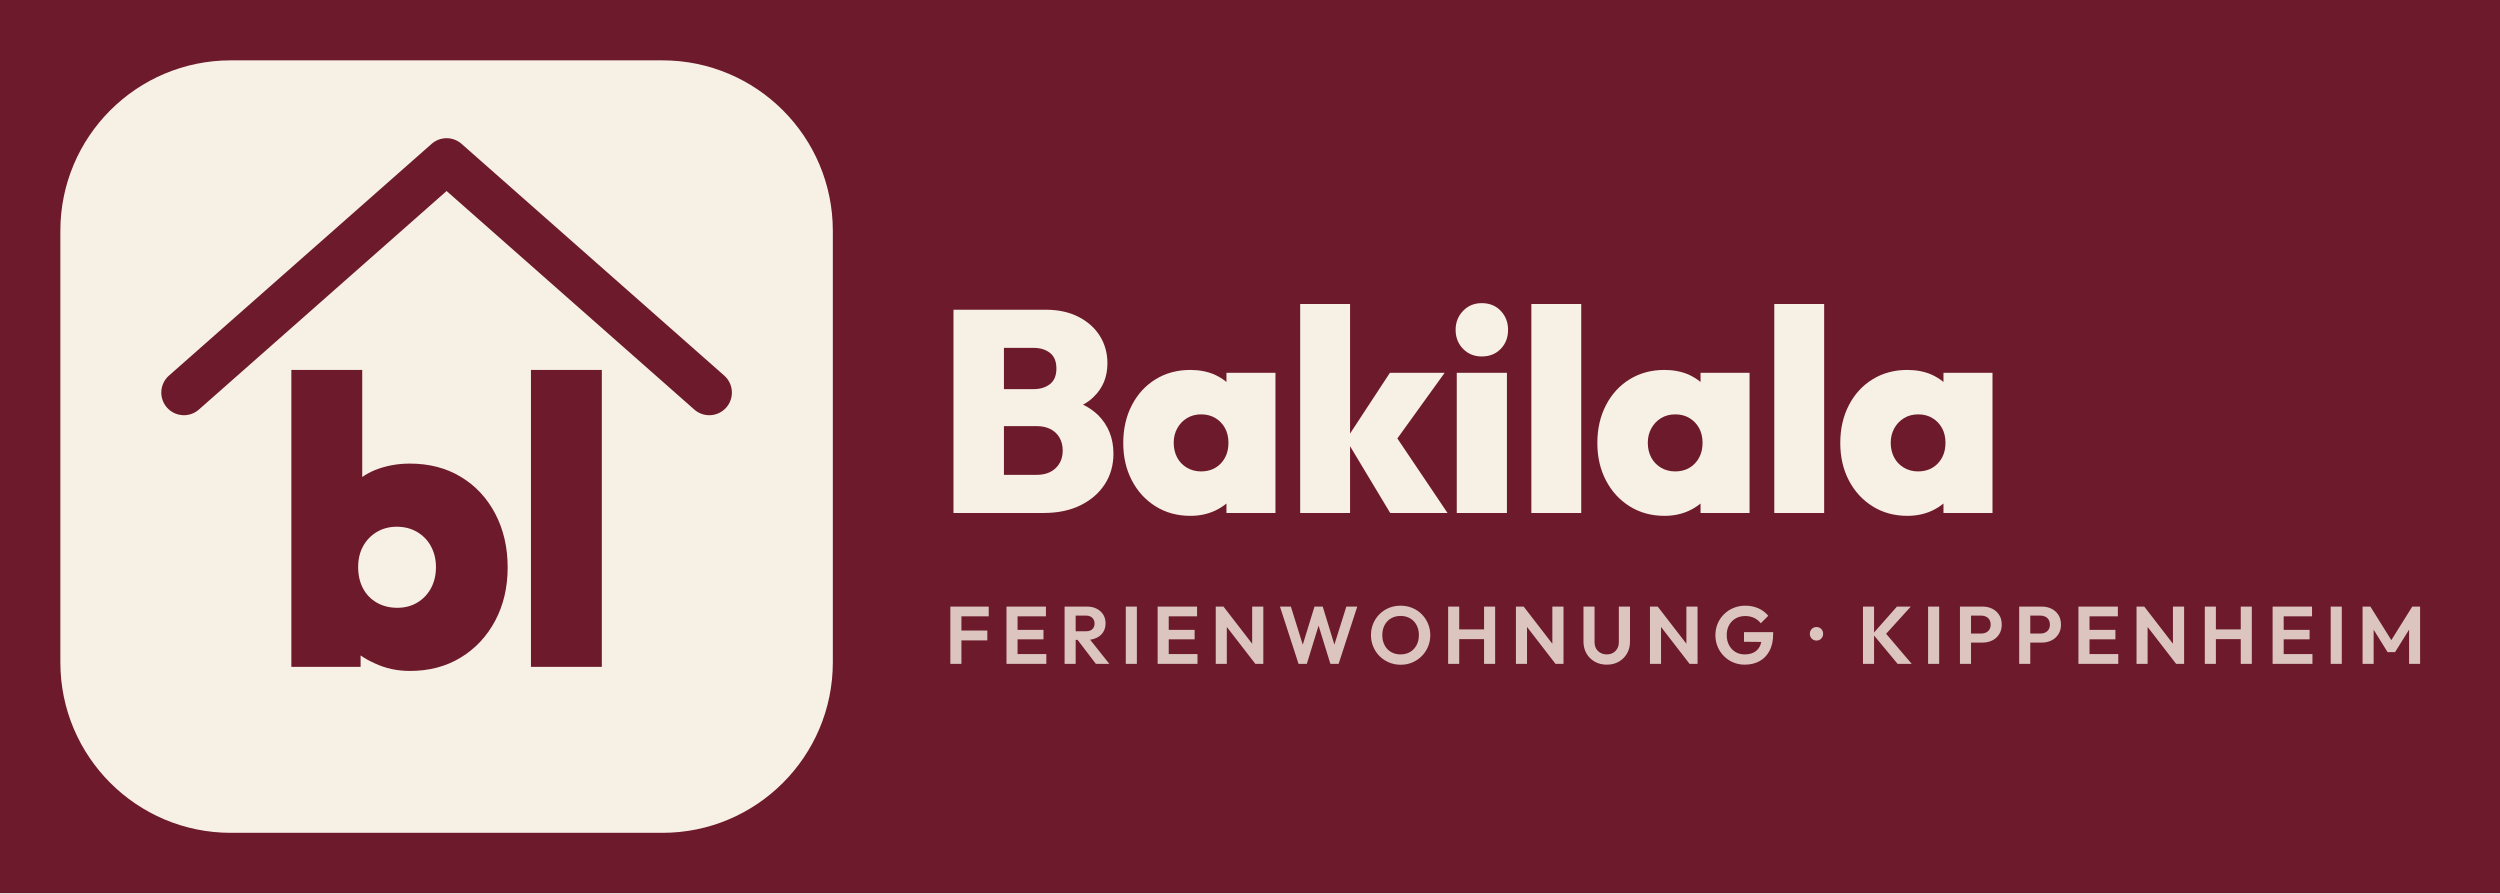
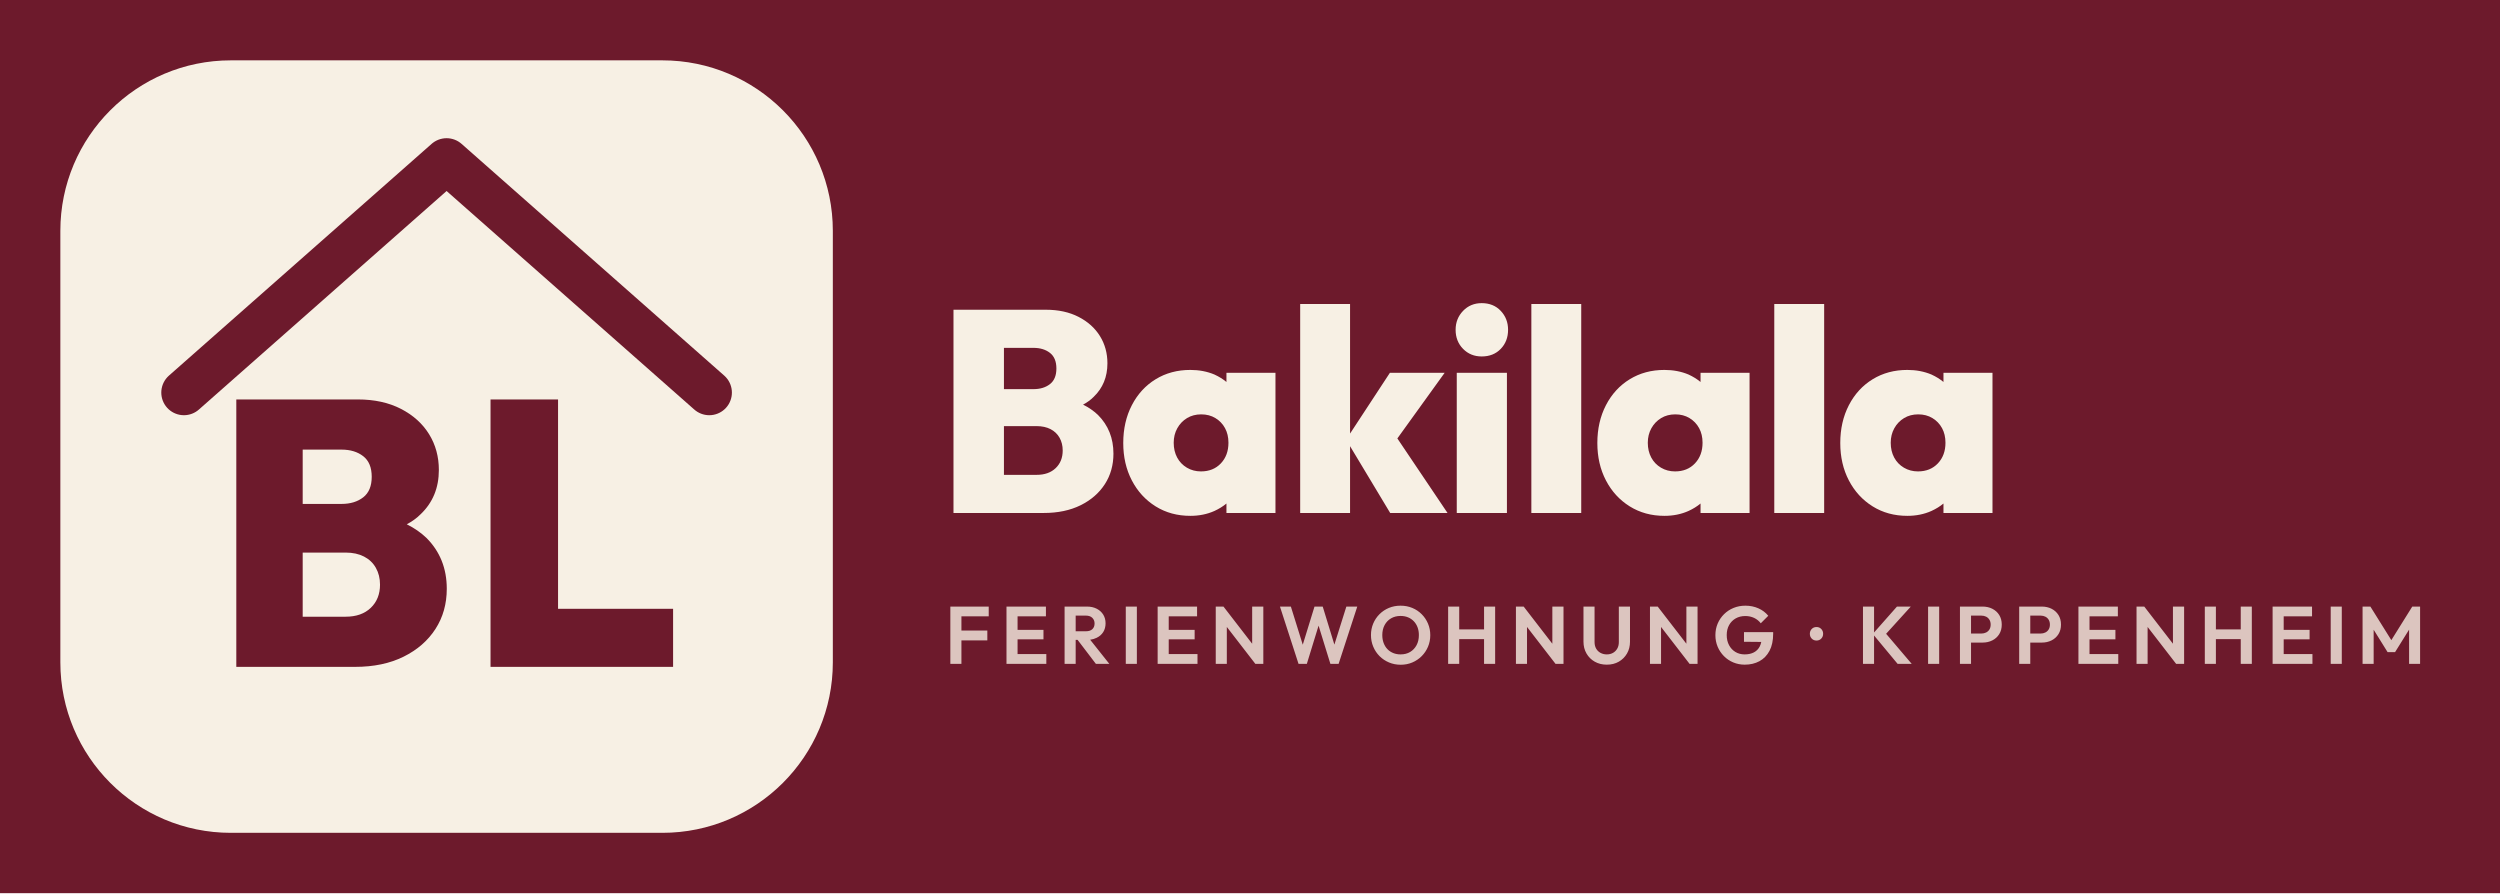
<svg xmlns="http://www.w3.org/2000/svg" viewBox="0 0 1657 592" width="1657" height="592">
  <rect width="1657" height="592" fill="#6d1a2c" />
  <g transform="translate(40 40)">
    <rect width="512" height="512" rx="113" fill="#f7f0e4" />
    <path d="M81.9 220.2 L256.0 66.6 L430.1 220.2" fill="none" stroke="#6d1a2c" stroke-width="30" stroke-linecap="round" stroke-linejoin="round" />
-     <path d="M231.675 404.7Q218.985 404.7 208.185 399.57Q203.325 397.41 199.005 394.44V402.0H153.105V205.17H200.085V276.18Q203.865 273.48 208.455 271.59Q219.255 267.27 231.675 267.27Q250.845 267.27 265.425 276.045Q280.005 284.82 288.24 300.48Q296.475 316.14 296.475 336.12Q296.475 355.83 288.24 371.355Q280.005 386.88 265.425 395.79Q250.845 404.7 231.675 404.7ZM223.305 362.85Q230.865 362.85 236.67 359.34Q242.475 355.83 245.715 349.755Q248.955 343.68 248.955 335.85Q248.955 328.29 245.715 322.215Q242.475 316.14 236.535 312.63Q230.595 309.12 223.035 309.12Q215.475 309.12 209.67 312.63Q203.865 316.14 200.625 322.08Q197.385 328.02 197.385 335.85Q197.385 343.95 200.625 350.025Q203.865 356.1 209.805 359.475Q215.745 362.85 223.305 362.85ZM311.915 402.0V205.17H358.895V402.0Z" fill="#6d1a2c" />
+     <path d="M116.625 402.0V224.75H197.125Q213.625 224.75 225.75 231.0Q237.875 237.25 244.375 247.75Q250.875 258.25 250.875 271.5Q250.875 289.25 238.875 300.75Q234.875 304.75 229.625 307.5Q237.125 311.25 242.625 316.5Q256.125 330.0 256.125 350.25Q256.125 365.25 248.625 376.875Q241.125 388.5 227.5 395.25Q213.875 402.0 195.375 402.0ZM160.625 326.25V368.75H189.125Q199.625 368.75 205.75 362.875Q211.875 357.0 211.875 347.5Q211.875 341.25 209.125 336.375Q206.375 331.5 201.25 328.875Q196.125 326.25 189.125 326.25ZM160.625 258.0V294.0H186.375Q195.125 294.0 200.75 289.625Q206.375 285.25 206.375 276.0Q206.375 266.75 200.75 262.375Q195.125 258.0 186.375 258.0ZM285.125 402.0V224.75H329.875V363.5H406.125V402.0Z" fill="#6d1a2c" />
  </g>
  <path d="M631.97 340.0V205.29H693.15Q705.69 205.29 714.905 210.04Q724.12 214.79 729.06 222.77Q734.0 230.75 734.0 240.82Q734.0 254.31 724.88 263.05Q721.84 266.09 717.85 268.18Q723.55 271.03 727.73 275.02Q737.99 285.28 737.99 300.67Q737.99 312.07 732.29 320.905Q726.59 329.74 716.235 334.87Q705.88 340.0 691.82 340.0ZM665.41 282.43V314.73H687.07Q695.05 314.73 699.705 310.265Q704.36 305.8 704.36 298.58Q704.36 293.83 702.27 290.125Q700.18 286.42 696.285 284.425Q692.39 282.43 687.07 282.43ZM665.41 230.56V257.92H684.98Q691.63 257.92 695.905 254.595Q700.18 251.27 700.18 244.24Q700.18 237.21 695.905 233.885Q691.63 230.56 684.98 230.56ZM788.95 341.9Q776.03 341.9 765.96 335.63Q755.89 329.36 750.19 318.435Q744.49 307.51 744.49 293.64Q744.49 279.58 750.19 268.56Q755.89 257.54 765.96 251.365Q776.03 245.19 788.95 245.19Q797.69 245.19 804.91 248.23Q809.47 250.32 812.89 253.17V247.09H845.38V340.0H812.89V333.73Q809.47 336.58 804.91 338.67Q797.69 341.9 788.95 341.9ZM795.98 312.45Q804.15 312.45 809.185 307.13Q814.22 301.81 814.22 293.45Q814.22 287.94 811.94 283.76Q809.66 279.58 805.575 277.11Q801.49 274.64 796.17 274.64Q790.85 274.64 786.765 277.11Q782.68 279.58 780.305 283.855Q777.93 288.13 777.93 293.45Q777.93 298.96 780.21 303.235Q782.49 307.51 786.67 309.98Q790.85 312.45 795.98 312.45ZM921.42 340.0 894.82 295.73V340.0H861.76V201.49H894.82V287.37L921.23 247.09H957.52L926.17 290.6L959.42 340.0ZM965.54 340.0V247.09H998.79V340.0ZM982.07 236.26Q974.66 236.26 969.72 231.225Q964.78 226.19 964.78 218.59Q964.78 211.18 969.72 206.05Q974.66 200.92 982.07 200.92Q989.86 200.92 994.705 206.05Q999.55 211.18 999.55 218.59Q999.55 226.19 994.705 231.225Q989.86 236.26 982.07 236.26ZM1014.98 340.0V201.49H1048.04V340.0ZM1103.18 341.9Q1090.26 341.9 1080.19 335.63Q1070.12 329.36 1064.42 318.435Q1058.72 307.51 1058.72 293.64Q1058.72 279.58 1064.42 268.56Q1070.12 257.54 1080.19 251.365Q1090.26 245.19 1103.18 245.19Q1111.92 245.19 1119.14 248.23Q1123.7 250.32 1127.12 253.17V247.09H1159.61V340.0H1127.12V333.73Q1123.7 336.58 1119.14 338.67Q1111.92 341.9 1103.18 341.9ZM1110.21 312.45Q1118.38 312.45 1123.415 307.13Q1128.45 301.81 1128.45 293.45Q1128.45 287.94 1126.17 283.76Q1123.89 279.58 1119.805 277.11Q1115.72 274.64 1110.4 274.64Q1105.08 274.64 1100.995 277.11Q1096.91 279.58 1094.535 283.855Q1092.16 288.13 1092.16 293.45Q1092.16 298.96 1094.44 303.235Q1096.72 307.51 1100.9 309.98Q1105.08 312.45 1110.21 312.45ZM1175.99 340.0V201.49H1209.05V340.0ZM1264.19 341.9Q1251.27 341.9 1241.2 335.63Q1231.13 329.36 1225.43 318.435Q1219.73 307.51 1219.73 293.64Q1219.73 279.58 1225.43 268.56Q1231.13 257.54 1241.2 251.365Q1251.27 245.19 1264.19 245.19Q1272.93 245.19 1280.15 248.23Q1284.71 250.32 1288.13 253.17V247.09H1320.62V340.0H1288.13V333.73Q1284.71 336.58 1280.15 338.67Q1272.93 341.9 1264.19 341.9ZM1271.22 312.45Q1279.39 312.45 1284.425 307.13Q1289.46 301.81 1289.46 293.45Q1289.46 287.94 1287.18 283.76Q1284.9 279.58 1280.815 277.11Q1276.73 274.64 1271.41 274.64Q1266.09 274.64 1262.005 277.11Q1257.92 279.58 1255.545 283.855Q1253.17 288.13 1253.17 293.45Q1253.17 298.96 1255.45 303.235Q1257.73 307.51 1261.91 309.98Q1266.09 312.45 1271.22 312.45Z" fill="#f7f0e4" />
  <path d="M629.888 440.0V402.038H655.322V408.518H637.232V417.914H654.404V424.448H637.232V440.0ZM667.1 440.0V402.038H693.236V408.518H674.444V417.482H691.616V423.746H674.444V433.52H693.506V440.0ZM705.608 440.0V402.038H720.458Q724.13 402.038 726.911 403.469Q729.692 404.9 731.231 407.384Q732.77 409.868 732.77 413.108Q732.77 416.456 731.231 418.913Q729.692 421.37 726.884 422.72Q724.94 423.692 722.564 424.016L735.254 440.0H726.344L714.248 424.124H712.952V440.0ZM712.952 408.032V418.4H719.81Q722.51 418.4 723.995 417.023Q725.48 415.646 725.48 413.216Q725.48 411.002 723.995 409.517Q722.51 408.032 719.81 408.032ZM746.168 440.0V402.038H753.512V440.0ZM767.288 440.0V402.038H793.424V408.518H774.632V417.482H791.804V423.746H774.632V433.52H793.694V440.0ZM805.796 440.0V402.038H810.926L829.934 426.662V402.038H837.332V440.0H832.04L813.14 415.538V440.0ZM860.666 440.0 848.354 402.038H855.59L863.474 427.31L871.25 402.038H876.704L884.426 427.256L892.364 402.038H899.6L887.234 440.0H881.78L873.95 414.674L866.174 440.0ZM928.388 440.594Q924.23 440.594 920.639 439.082Q917.048 437.57 914.375 434.897Q911.702 432.224 910.19 428.633Q908.678 425.042 908.678 420.938Q908.678 416.834 910.163 413.297Q911.648 409.76 914.321 407.087Q916.994 404.414 920.558 402.929Q924.122 401.444 928.28 401.444Q932.492 401.444 936.056 402.929Q939.62 404.414 942.293 407.087Q944.966 409.76 946.478 413.324Q947.99 416.888 947.99 420.992Q947.99 425.096 946.478 428.66Q944.966 432.224 942.293 434.897Q939.62 437.57 936.083 439.082Q932.546 440.594 928.388 440.594ZM928.28 433.736Q931.952 433.736 934.652 432.116Q937.352 430.496 938.891 427.634Q940.43 424.772 940.43 420.938Q940.43 418.13 939.566 415.808Q938.702 413.486 937.082 411.785Q935.462 410.084 933.248 409.166Q931.034 408.248 928.28 408.248Q924.716 408.248 921.989 409.841Q919.262 411.434 917.723 414.296Q916.184 417.158 916.184 420.938Q916.184 423.8 917.075 426.176Q917.966 428.552 919.559 430.226Q921.152 431.9 923.393 432.818Q925.634 433.736 928.28 433.736ZM959.822 440.0V402.038H967.166V417.158H983.636V402.038H990.98V440.0H983.636V423.638H967.166V440.0ZM1004.756 440.0V402.038H1009.886L1028.894 426.662V402.038H1036.292V440.0H1031.0L1012.1 415.538V440.0ZM1064.972 440.54Q1060.49 440.54 1057.007 438.569Q1053.524 436.598 1051.526 433.142Q1049.528 429.686 1049.528 425.312V402.038H1056.872V425.528Q1056.872 428.066 1057.925 429.902Q1058.978 431.738 1060.841 432.737Q1062.704 433.736 1064.972 433.736Q1067.294 433.736 1069.076 432.737Q1070.858 431.738 1071.911 429.902Q1072.964 428.066 1072.964 425.582V402.038H1080.362V425.366Q1080.362 429.74 1078.364 433.169Q1076.366 436.598 1072.937 438.569Q1069.508 440.54 1064.972 440.54ZM1093.598 440.0V402.038H1098.728L1117.736 426.662V402.038H1125.134V440.0H1119.842L1100.942 415.538V440.0ZM1156.406 440.54Q1152.356 440.54 1148.819 439.055Q1145.282 437.57 1142.609 434.87Q1139.936 432.17 1138.451 428.633Q1136.966 425.096 1136.966 420.992Q1136.966 416.834 1138.478 413.297Q1139.99 409.76 1142.69 407.087Q1145.39 404.414 1149.008 402.929Q1152.626 401.444 1156.838 401.444Q1161.536 401.444 1165.478 403.199Q1169.42 404.954 1172.012 408.14L1167.044 413.108Q1165.262 410.786 1162.616 409.544Q1159.97 408.302 1156.784 408.302Q1153.166 408.302 1150.385 409.895Q1147.604 411.488 1146.038 414.323Q1144.472 417.158 1144.472 420.938Q1144.472 424.718 1146.011 427.607Q1147.55 430.496 1150.223 432.116Q1152.896 433.736 1156.352 433.736Q1159.916 433.736 1162.454 432.413Q1164.992 431.09 1166.342 428.498Q1167.044 427.148 1167.368 425.474L1155.92 425.366V418.994H1175.252V420.02Q1175.252 426.824 1172.822 431.387Q1170.392 435.95 1166.153 438.245Q1161.914 440.54 1156.406 440.54ZM1203.992 424.556Q1202.048 424.556 1200.806 423.26Q1199.564 421.964 1199.564 420.074Q1199.564 418.184 1200.806 416.888Q1202.048 415.592 1203.992 415.592Q1205.882 415.592 1207.124 416.888Q1208.366 418.184 1208.366 420.074Q1208.366 421.964 1207.124 423.26Q1205.882 424.556 1203.992 424.556ZM1257.734 440.0 1242.128 421.208V440.0H1234.784V402.038H1242.128V419.21L1257.302 402.038H1266.482L1250.12 420.074L1267.076 440.0ZM1277.936 440.0V402.038H1285.28V440.0ZM1299.056 440.0V402.038H1314.014Q1317.632 402.038 1320.521 403.496Q1323.41 404.954 1325.084 407.627Q1326.758 410.3 1326.758 413.972Q1326.758 417.644 1325.084 420.317Q1323.41 422.99 1320.521 424.448Q1317.632 425.906 1314.014 425.906H1306.4V440.0ZM1306.4 408.032V419.912H1313.258Q1314.986 419.912 1316.39 419.21Q1317.794 418.508 1318.604 417.185Q1319.414 415.862 1319.414 413.972Q1319.414 412.136 1318.604 410.786Q1317.794 409.436 1316.39 408.734Q1314.986 408.032 1313.258 408.032ZM1338.32 440.0V402.038H1353.278Q1356.896 402.038 1359.785 403.496Q1362.674 404.954 1364.348 407.627Q1366.022 410.3 1366.022 413.972Q1366.022 417.644 1364.348 420.317Q1362.674 422.99 1359.785 424.448Q1356.896 425.906 1353.278 425.906H1345.664V440.0ZM1345.664 408.032V419.912H1352.522Q1354.25 419.912 1355.654 419.21Q1357.058 418.508 1357.868 417.185Q1358.678 415.862 1358.678 413.972Q1358.678 412.136 1357.868 410.786Q1357.058 409.436 1355.654 408.734Q1354.25 408.032 1352.522 408.032ZM1377.584 440.0V402.038H1403.72V408.518H1384.928V417.482H1402.1V423.746H1384.928V433.52H1403.99V440.0ZM1416.092 440.0V402.038H1421.222L1440.23 426.662V402.038H1447.628V440.0H1442.336L1423.436 415.538V440.0ZM1461.35 440.0V402.038H1468.694V417.158H1485.164V402.038H1492.508V440.0H1485.164V423.638H1468.694V440.0ZM1506.284 440.0V402.038H1532.42V408.518H1513.628V417.482H1530.8V423.746H1513.628V433.52H1532.69V440.0ZM1544.792 440.0V402.038H1552.136V440.0ZM1565.912 440.0V402.038H1571.096L1584.974 424.286L1598.852 402.038H1604.036V440.0H1596.746V417.32L1587.458 432.224H1582.49L1573.256 417.374V440.0Z" fill="#f7f0e4" opacity=".8" />
</svg>
